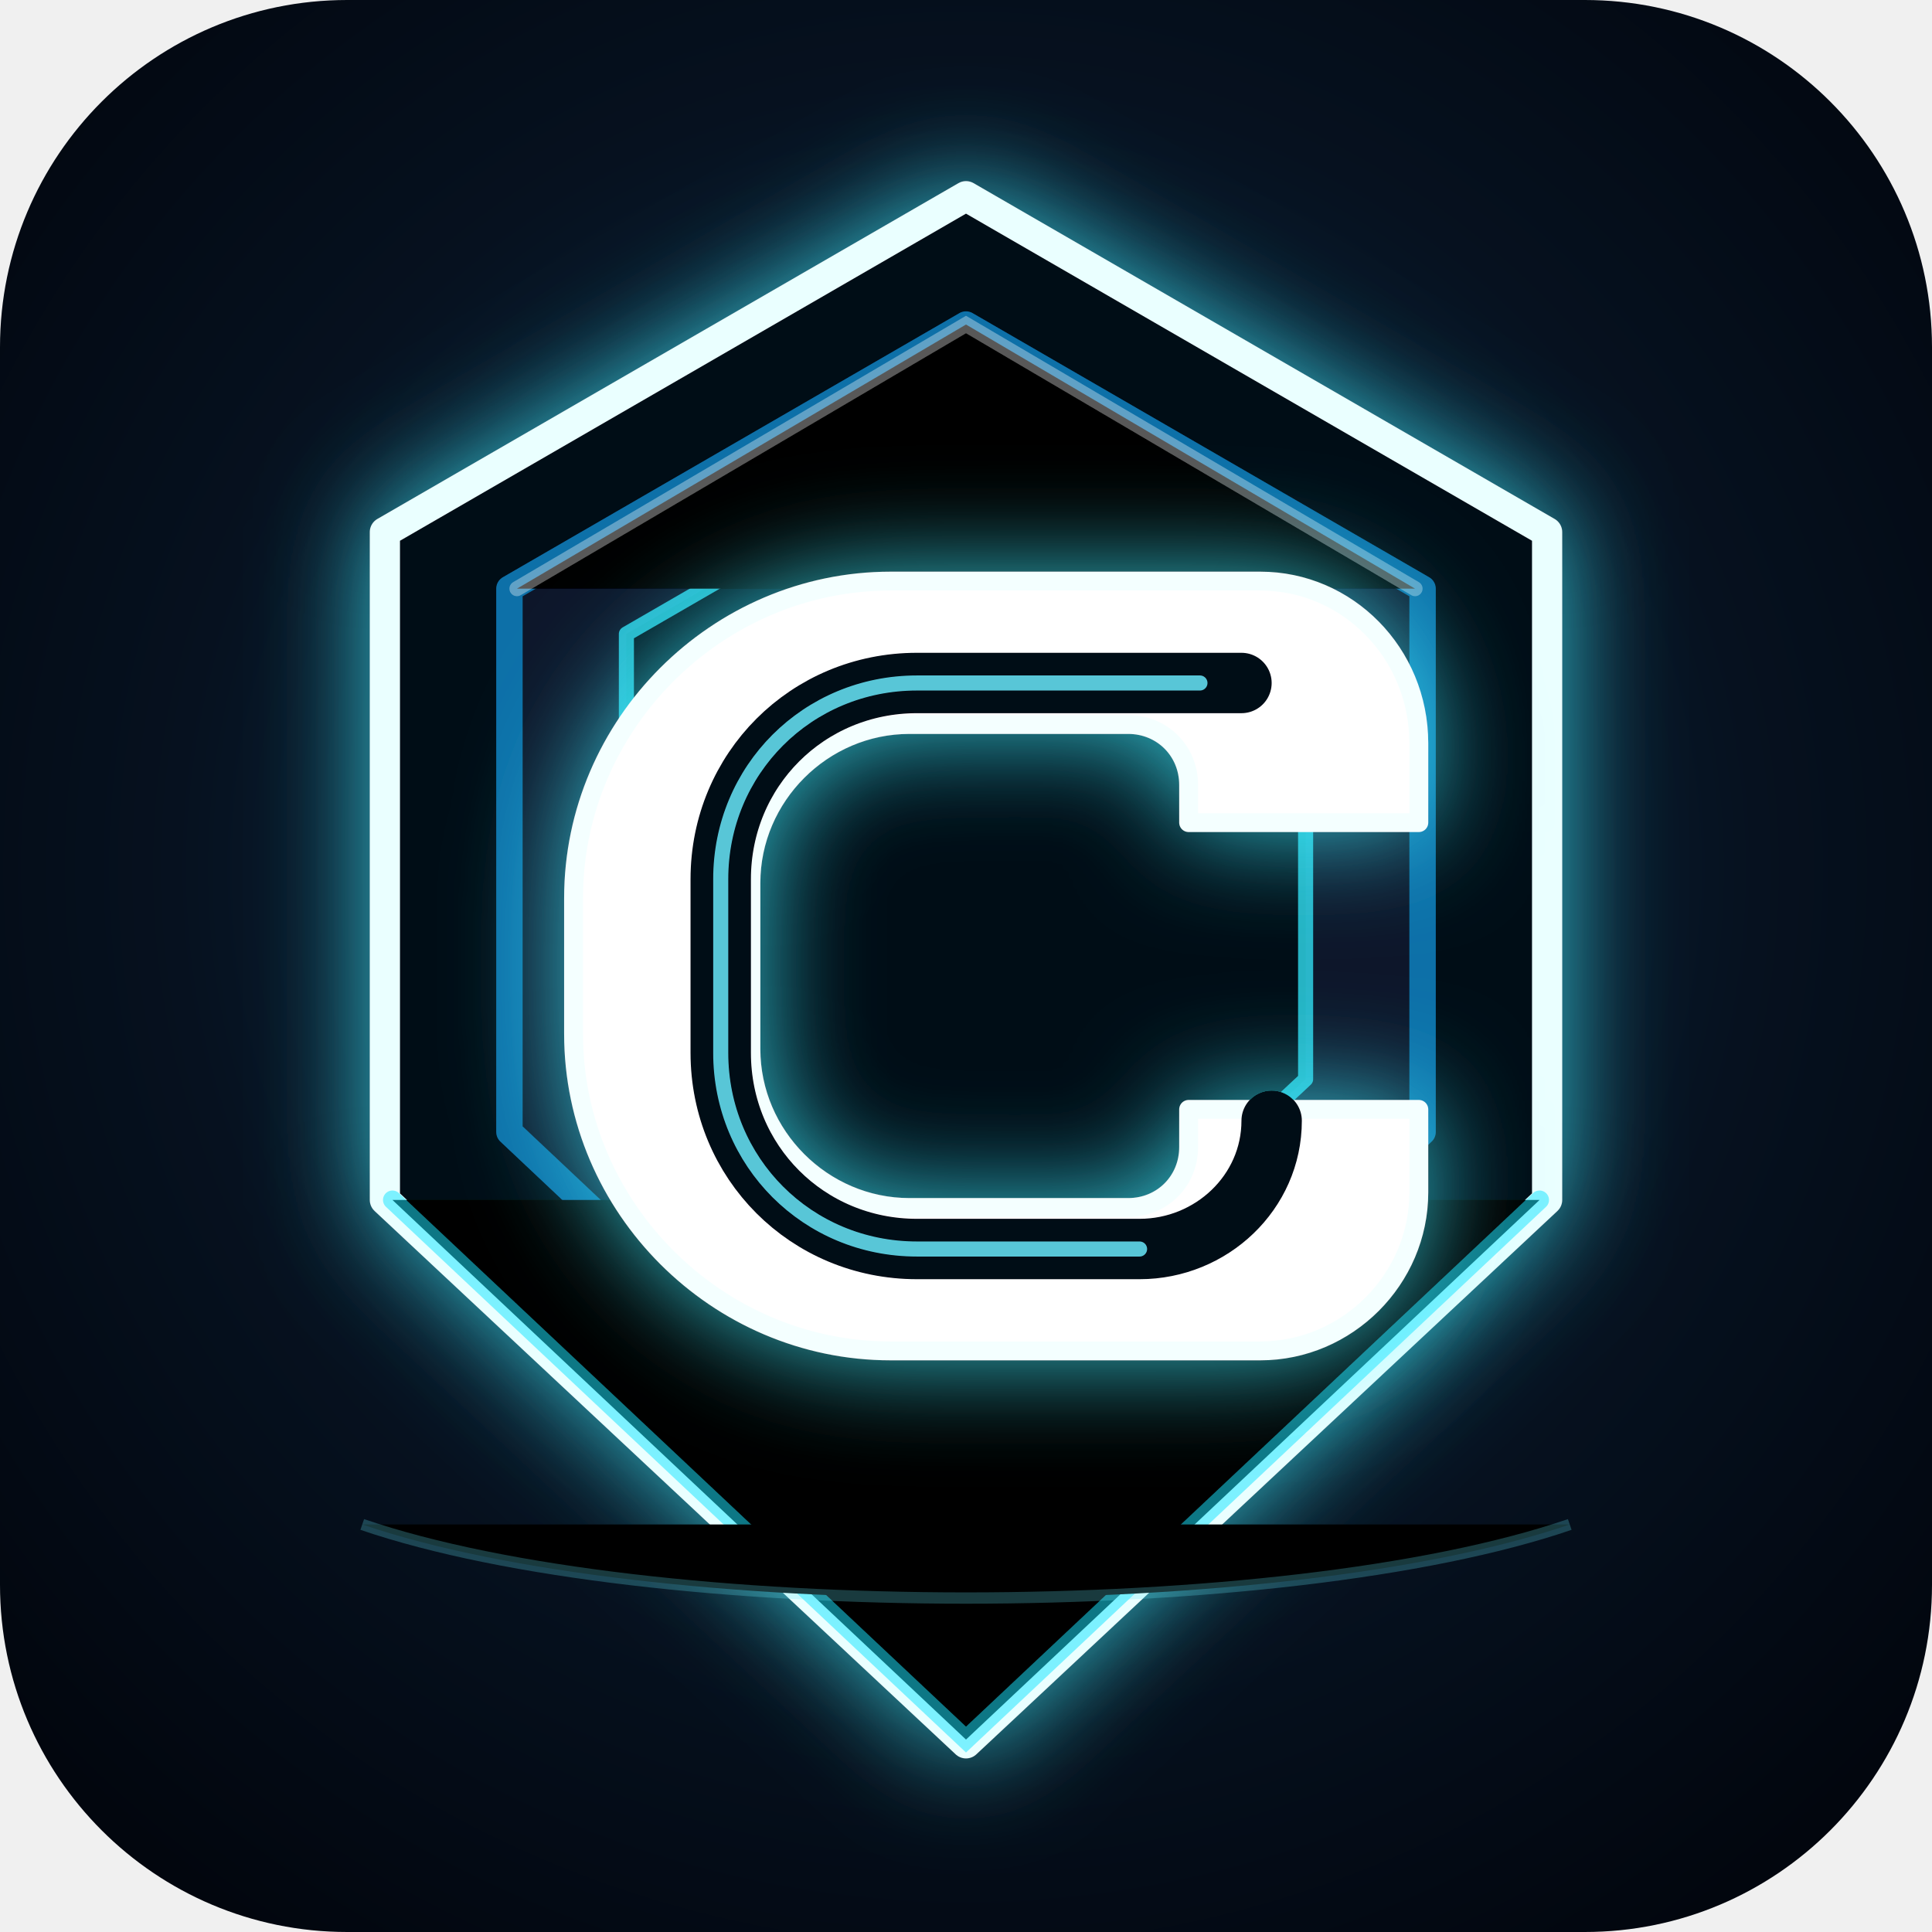
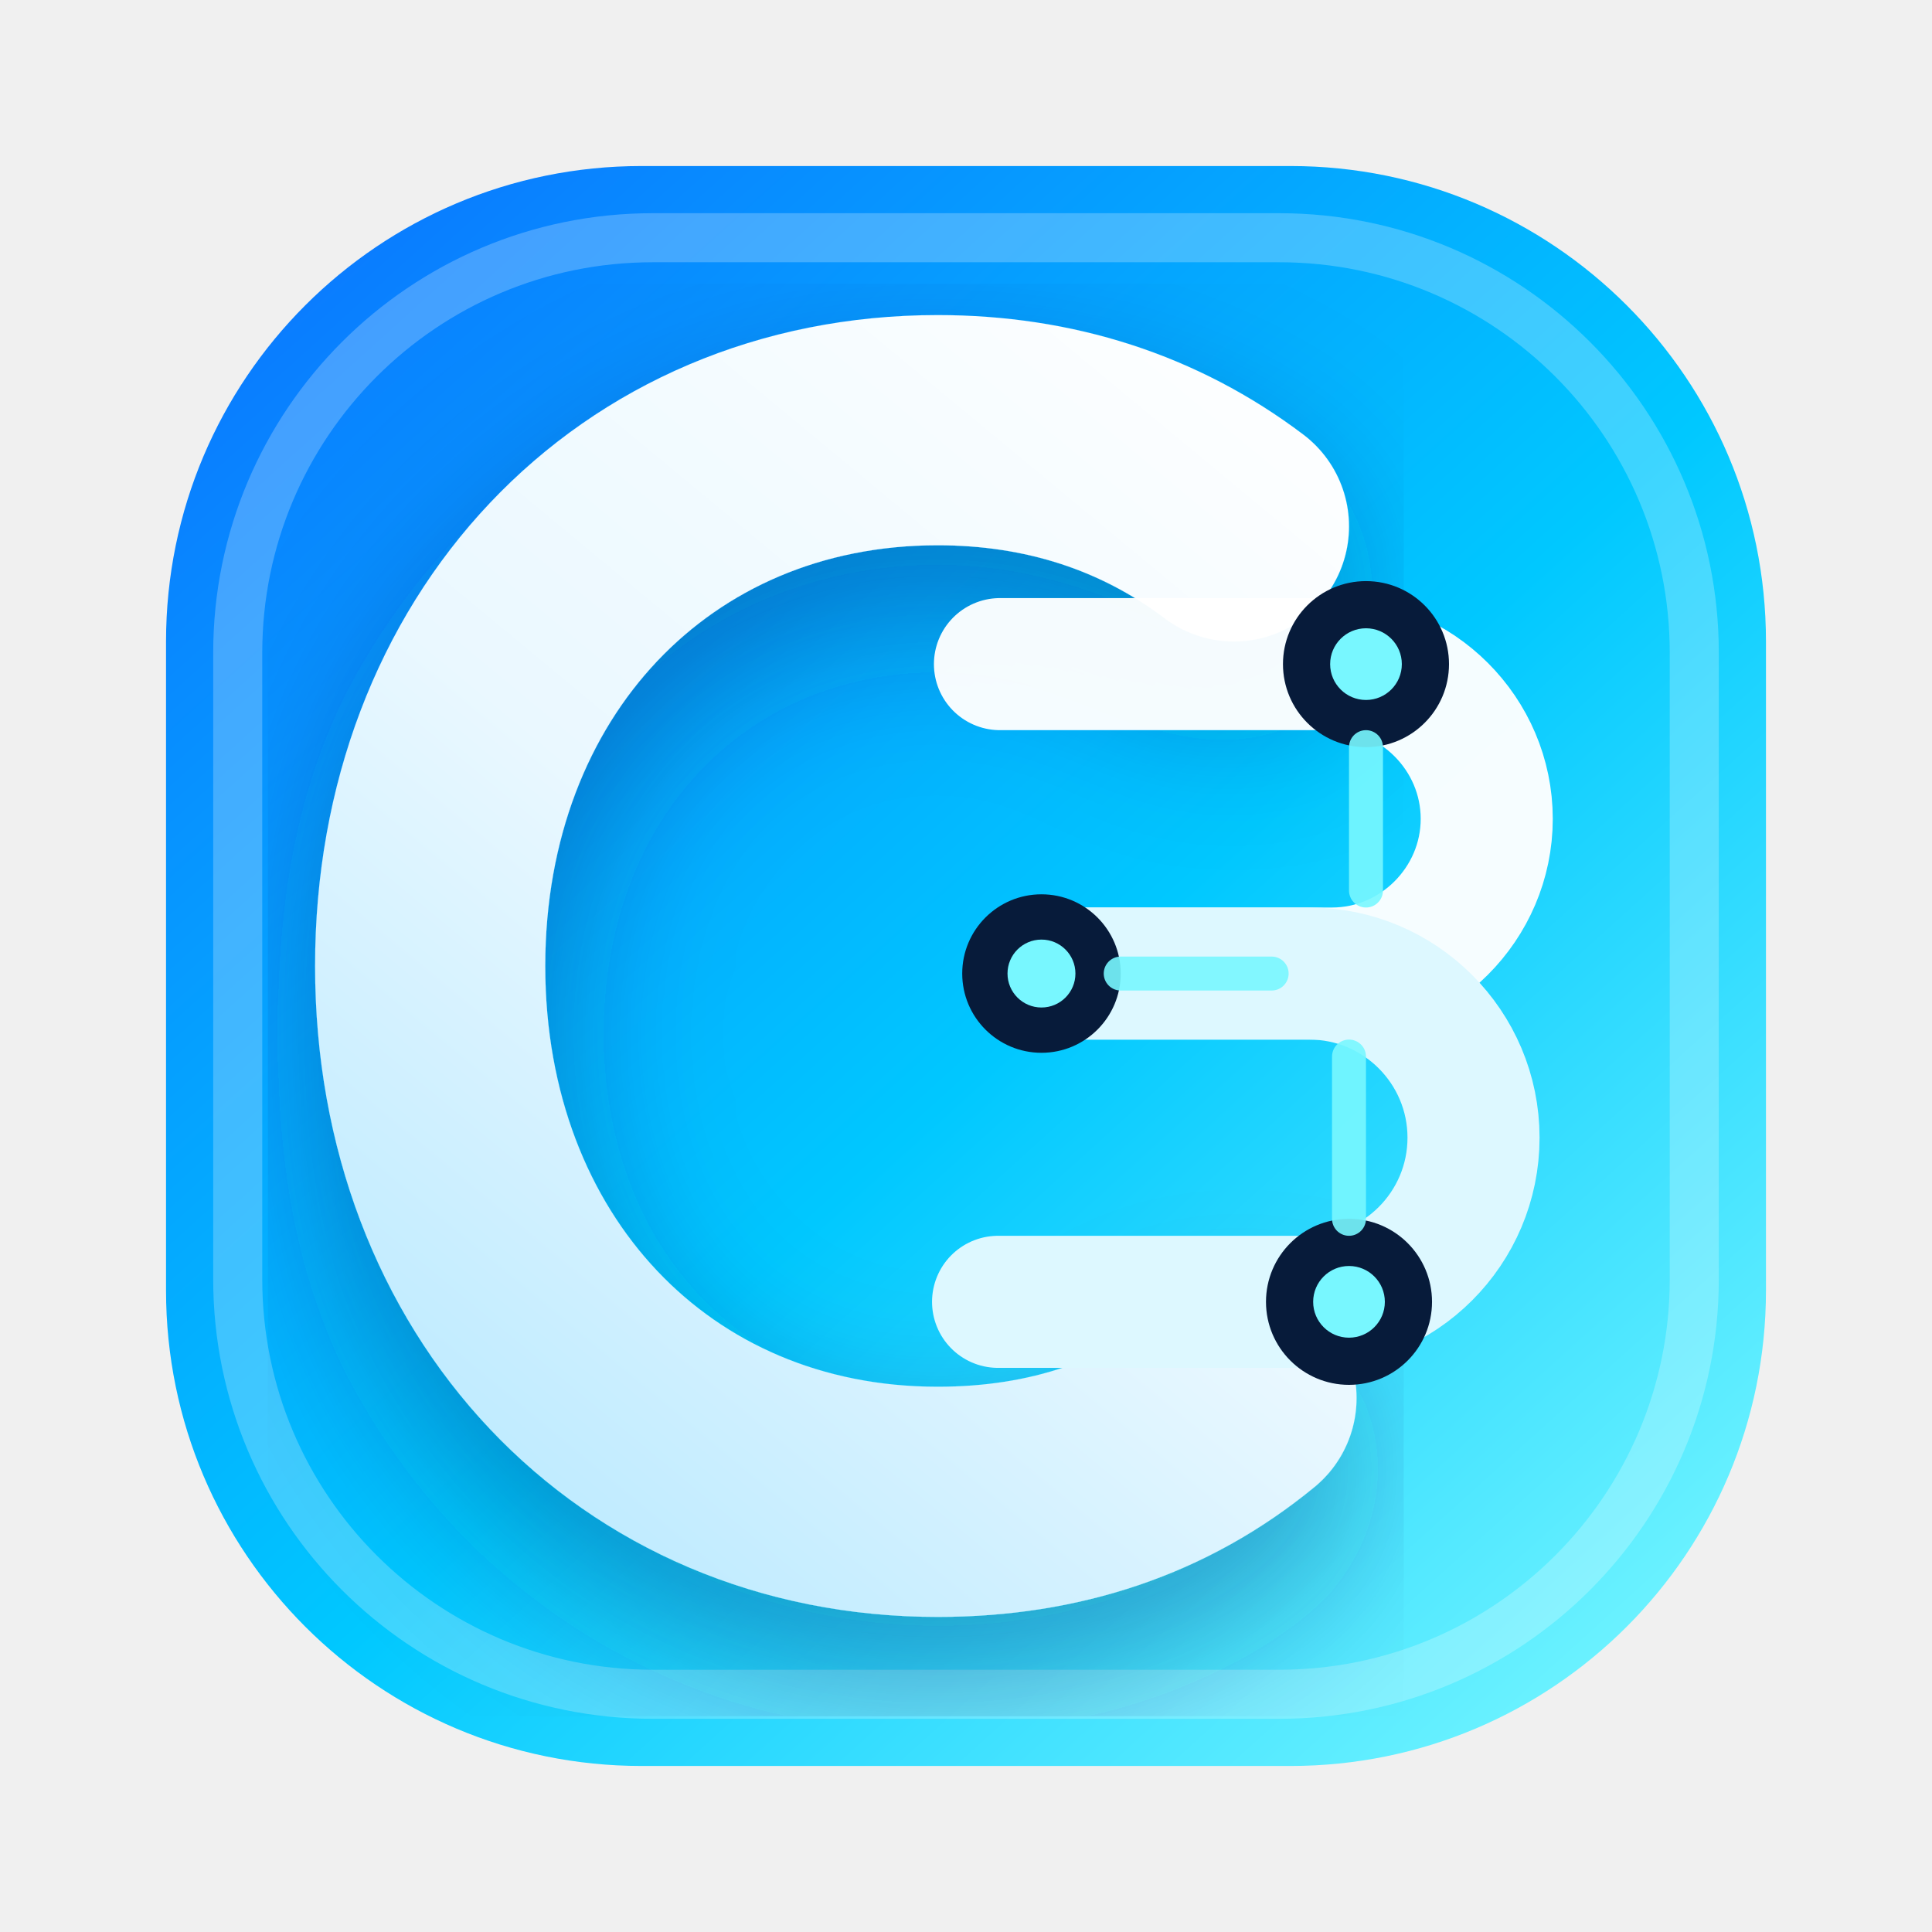
- <svg xmlns="http://www.w3.org/2000/svg" width="512" height="512" viewBox="0 0 512 512">
+ <svg xmlns="http://www.w3.org/2000/svg" width="1024" height="1024" viewBox="0 0 1024 1024" fill="none">
  <defs>
-     <radialGradient id="bg" cx="50%" cy="45%" r="70%">
-       <stop offset="0%" stop-color="#0d3554" />
-       <stop offset="58%" stop-color="#06111f" />
-       <stop offset="100%" stop-color="#01040b" />
-     </radialGradient>
-     <linearGradient id="neon" x1="90" y1="80" x2="420" y2="430">
-       <stop offset="0%" stop-color="#eaffff" />
-       <stop offset="22%" stop-color="#5ef6ff" />
-       <stop offset="52%" stop-color="#0aa8ff" />
-       <stop offset="82%" stop-color="#062f55" />
-       <stop offset="100%" stop-color="#40f6ff" />
+     <linearGradient id="bg" x1="128" y1="86" x2="884" y2="922" gradientUnits="userSpaceOnUse">
+       <stop stop-color="#0B72FF" />
+       <stop offset="0.55" stop-color="#00C8FF" />
+       <stop offset="1" stop-color="#78F7FF" />
    </linearGradient>
-     <linearGradient id="metal" x1="140" y1="135" x2="380" y2="360">
-       <stop offset="0%" stop-color="#ffffff" />
-       <stop offset="23%" stop-color="#dffcff" />
-       <stop offset="42%" stop-color="#8ea3b8" />
-       <stop offset="60%" stop-color="#17283a" />
-       <stop offset="78%" stop-color="#050b15" />
-       <stop offset="100%" stop-color="#f6ffff" />
+     <linearGradient id="c" x1="727" y1="198" x2="221" y2="809" gradientUnits="userSpaceOnUse">
+       <stop stop-color="#FFFFFF" />
+       <stop offset="0.54" stop-color="#EAF8FF" />
+       <stop offset="1" stop-color="#B8E9FF" />
    </linearGradient>
-     <filter id="glow" x="-40%" y="-40%" width="180%" height="180%">
-       <feGaussianBlur stdDeviation="14" result="blur" />
-       <feColorMatrix in="blur" type="matrix" values="0 0 0 0 0.05 0 0 0 0 0.85 0 0 0 0 1 0 0 0 .8 0" />
-       <feMerge>
-         <feMergeNode />
-         <feMergeNode in="SourceGraphic" />
-       </feMerge>
+     <filter id="shadow" x="-20%" y="-20%" width="140%" height="140%">
+       <feDropShadow dx="0" dy="36" stdDeviation="42" flood-color="#052B68" flood-opacity="0.35" />
    </filter>
  </defs>
-   <rect width="512" height="512" rx="92" fill="url(#bg)" />
-   <g filter="url(#glow)">
-     <path d="M256 52L410 141V318L256 462L102 318V141L256 52Z" fill="#030a14" stroke="url(#neon)" stroke-width="8" stroke-linejoin="round" />
-     <path d="M256 86L377 156V300L256 414L135 300V156L256 86Z" fill="#07182b" stroke="#0c6fa8" stroke-width="7" stroke-linejoin="round" />
-     <path d="M256 116L346 168V286L256 370L166 286V168L256 116Z" fill="#030b15" stroke="#35eaff" stroke-width="4" stroke-opacity=".75" stroke-linejoin="round" />
-     <path d="M137 156L256 86L375 156" stroke="#ffffff" stroke-opacity=".35" stroke-width="4" stroke-linecap="round" />
-     <path d="M104 318L256 461L408 318" stroke="#18e4ff" stroke-opacity=".52" stroke-width="5" stroke-linecap="round" />
-   </g>
-   <g filter="url(#glow)">
-     <path d="M334 154H236C190 154 152 192 152 238V274C152 320 190 358 236 358H334C357 358 376 339 376 316V294H315V304C315 313 308 320 299 320H241C218 320 199 301 199 278V234C199 211 218 192 241 192H299C308 192 315 199 315 208V218H376V197C376 173 357 154 334 154Z" fill="url(#metal)" stroke="#f4ffff" stroke-width="5" stroke-linejoin="round" />
-     <path d="M329 181H243C214 181 191 204 191 233V279C191 308 214 331 243 331H302C321 331 337 316 337 297" fill="none" stroke="#020712" stroke-width="16" stroke-linecap="round" />
-     <path d="M318 181H243C214 181 191 204 191 233V279C191 308 214 331 243 331H302" fill="none" stroke="#67e8f9" stroke-width="4" stroke-linecap="round" opacity=".85" />
-   </g>
-   <path d="M96 404C172 430 340 430 416 404" stroke="#67e8f9" stroke-opacity=".25" stroke-width="3" />
+   <rect x="88" y="88" width="848" height="848" rx="252" fill="url(#bg)" />
+   <rect x="126" y="126" width="772" height="772" rx="220" stroke="white" stroke-opacity="0.24" stroke-width="26" />
+   <path d="M654 279C609 245 556 228 497 228C341 228 228 348 228 512C228 676 341 796 497 796C559 796 613 778 658 741" stroke="url(#c)" stroke-width="122" stroke-linecap="round" filter="url(#shadow)" />
+   <path d="M530 352H706C751 352 788 389 788 434C788 479 751 516 706 516H552" stroke="white" stroke-opacity="0.96" stroke-width="70" stroke-linecap="round" />
+   <path d="M552 516H694C742 516 781 555 781 603C781 651 742 690 694 690H529" stroke="#DDF8FF" stroke-width="70" stroke-linecap="round" />
+   <circle cx="724" cy="352" r="44" fill="#071B3A" />
+   <circle cx="724" cy="352" r="19" fill="#78F7FF" />
+   <circle cx="552" cy="516" r="42" fill="#071B3A" />
+   <circle cx="552" cy="516" r="18" fill="#78F7FF" />
+   <circle cx="715" cy="690" r="44" fill="#071B3A" />
+   <circle cx="715" cy="690" r="19" fill="#78F7FF" />
+   <path d="M724 396V472M594 516H674M715 646V560" stroke="#78F7FF" stroke-width="18" stroke-linecap="round" opacity="0.9" />
</svg>
